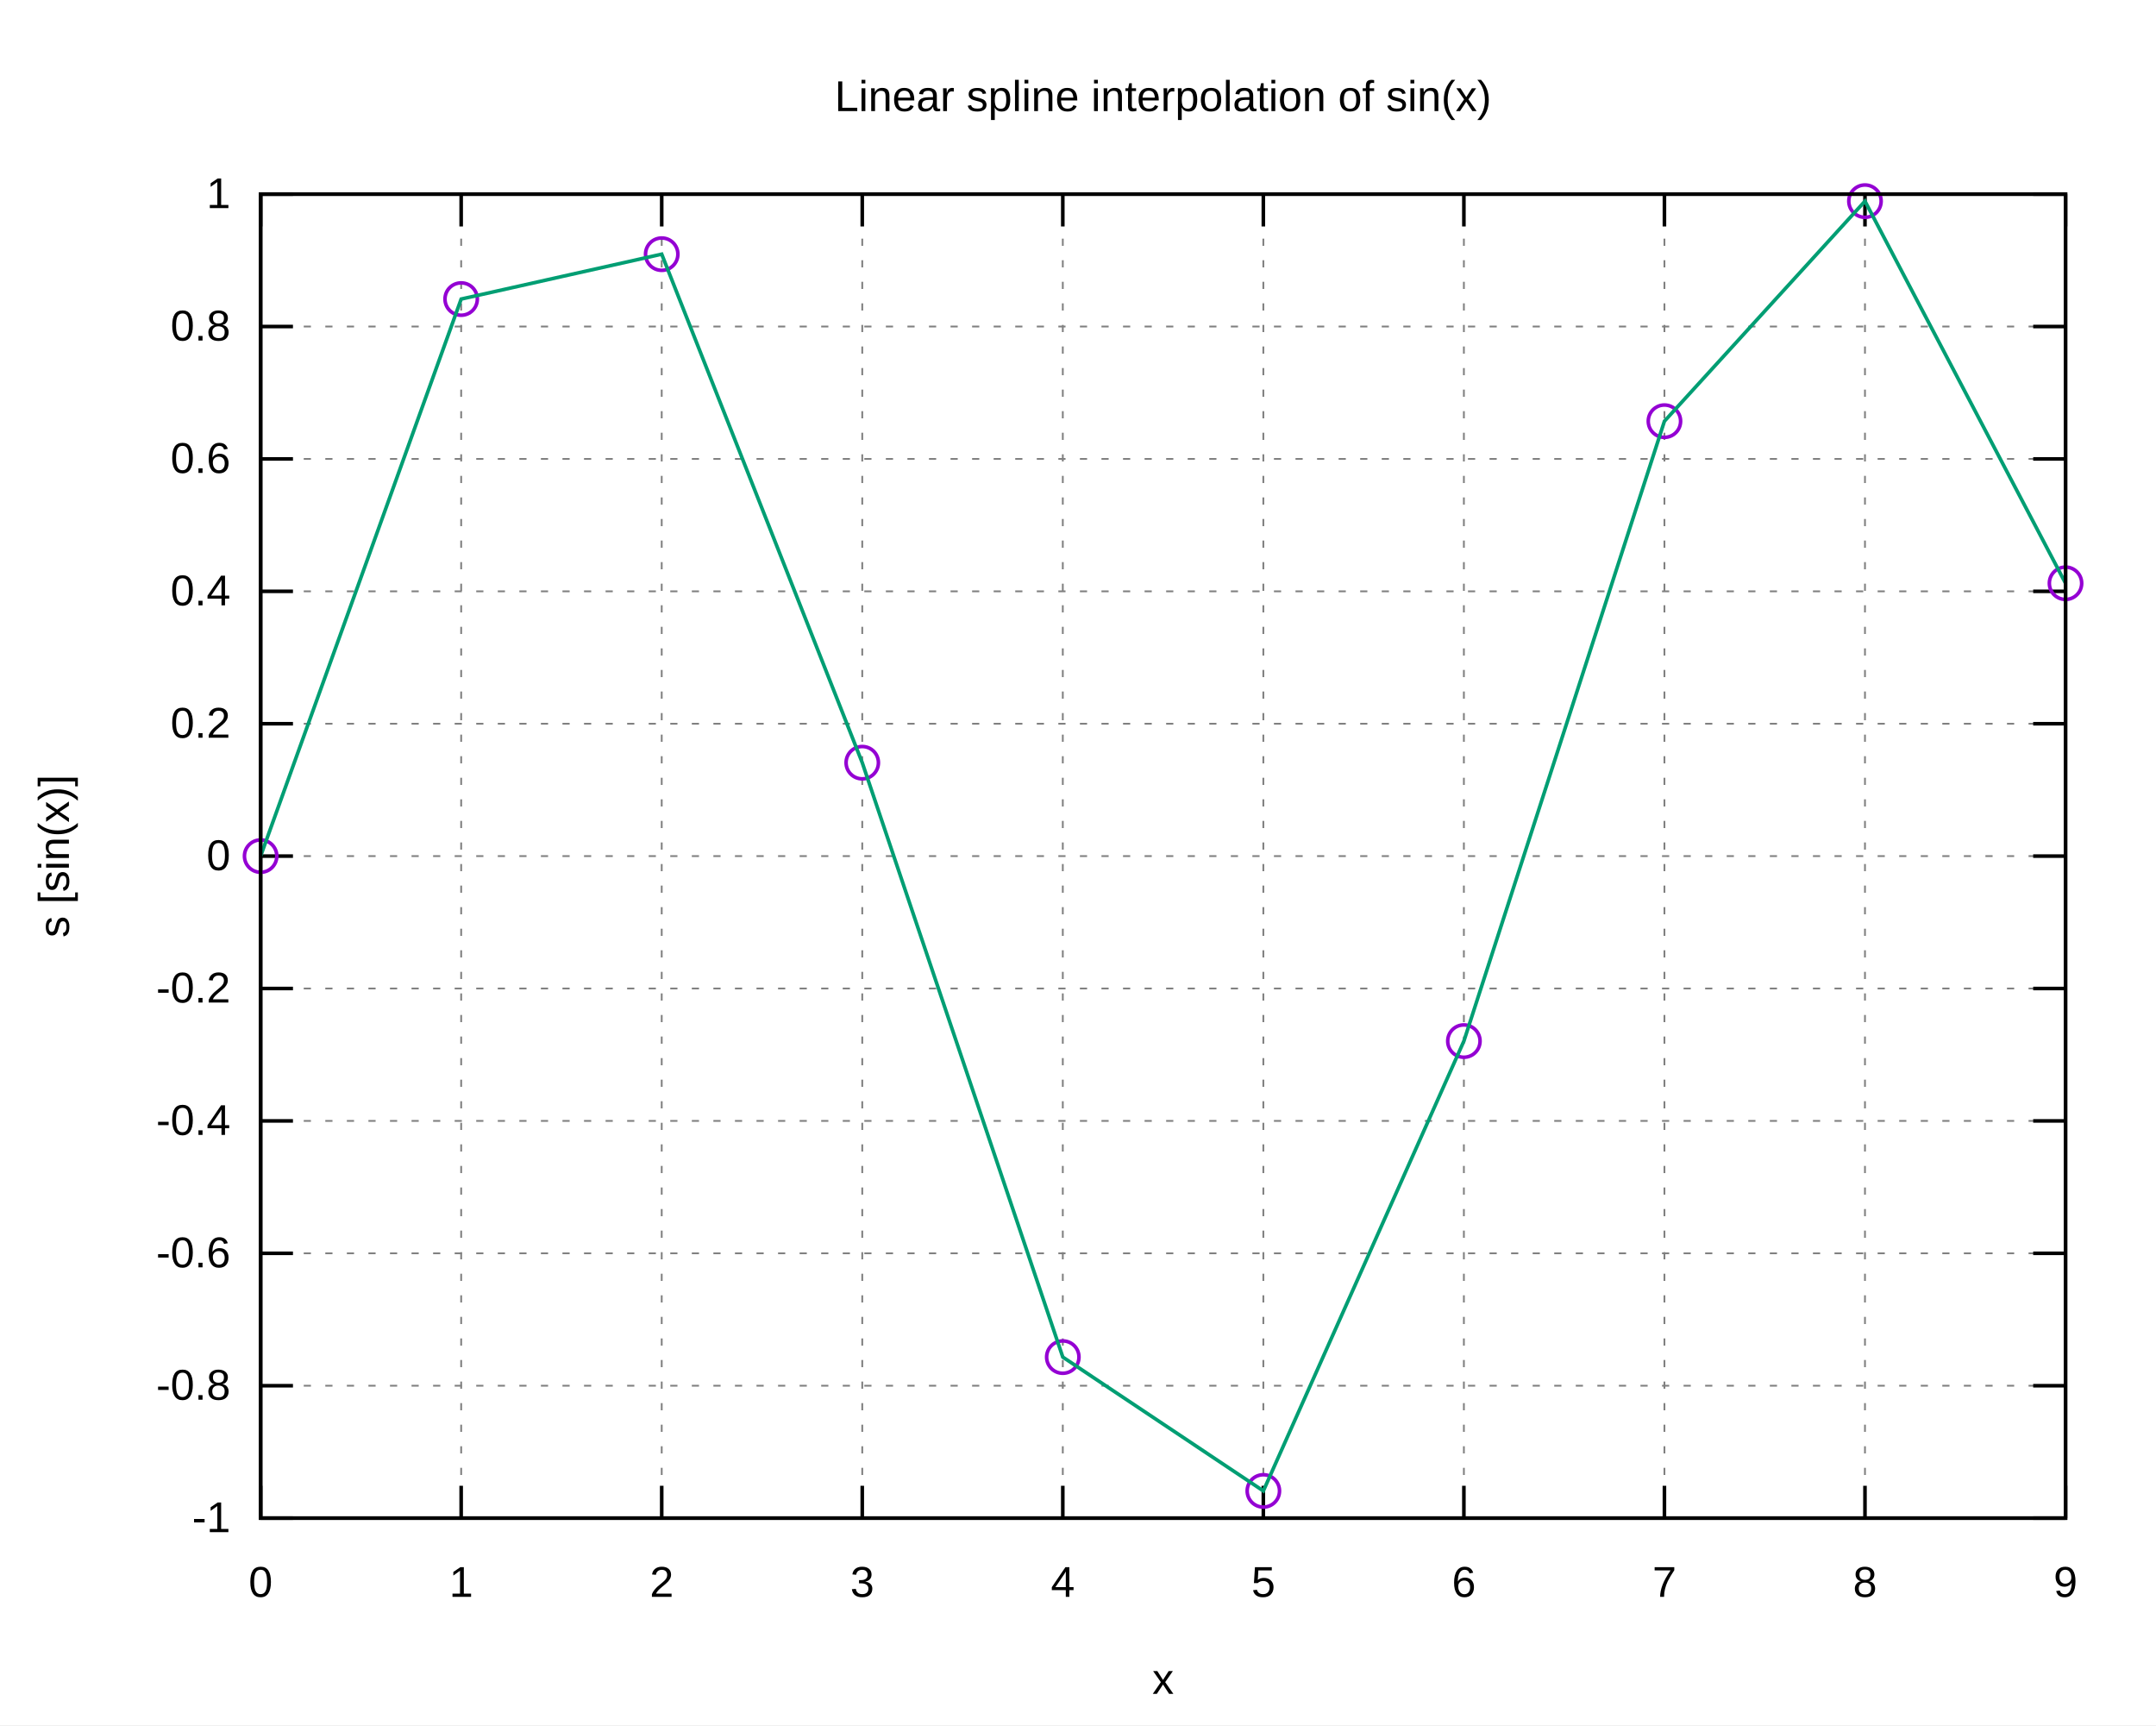
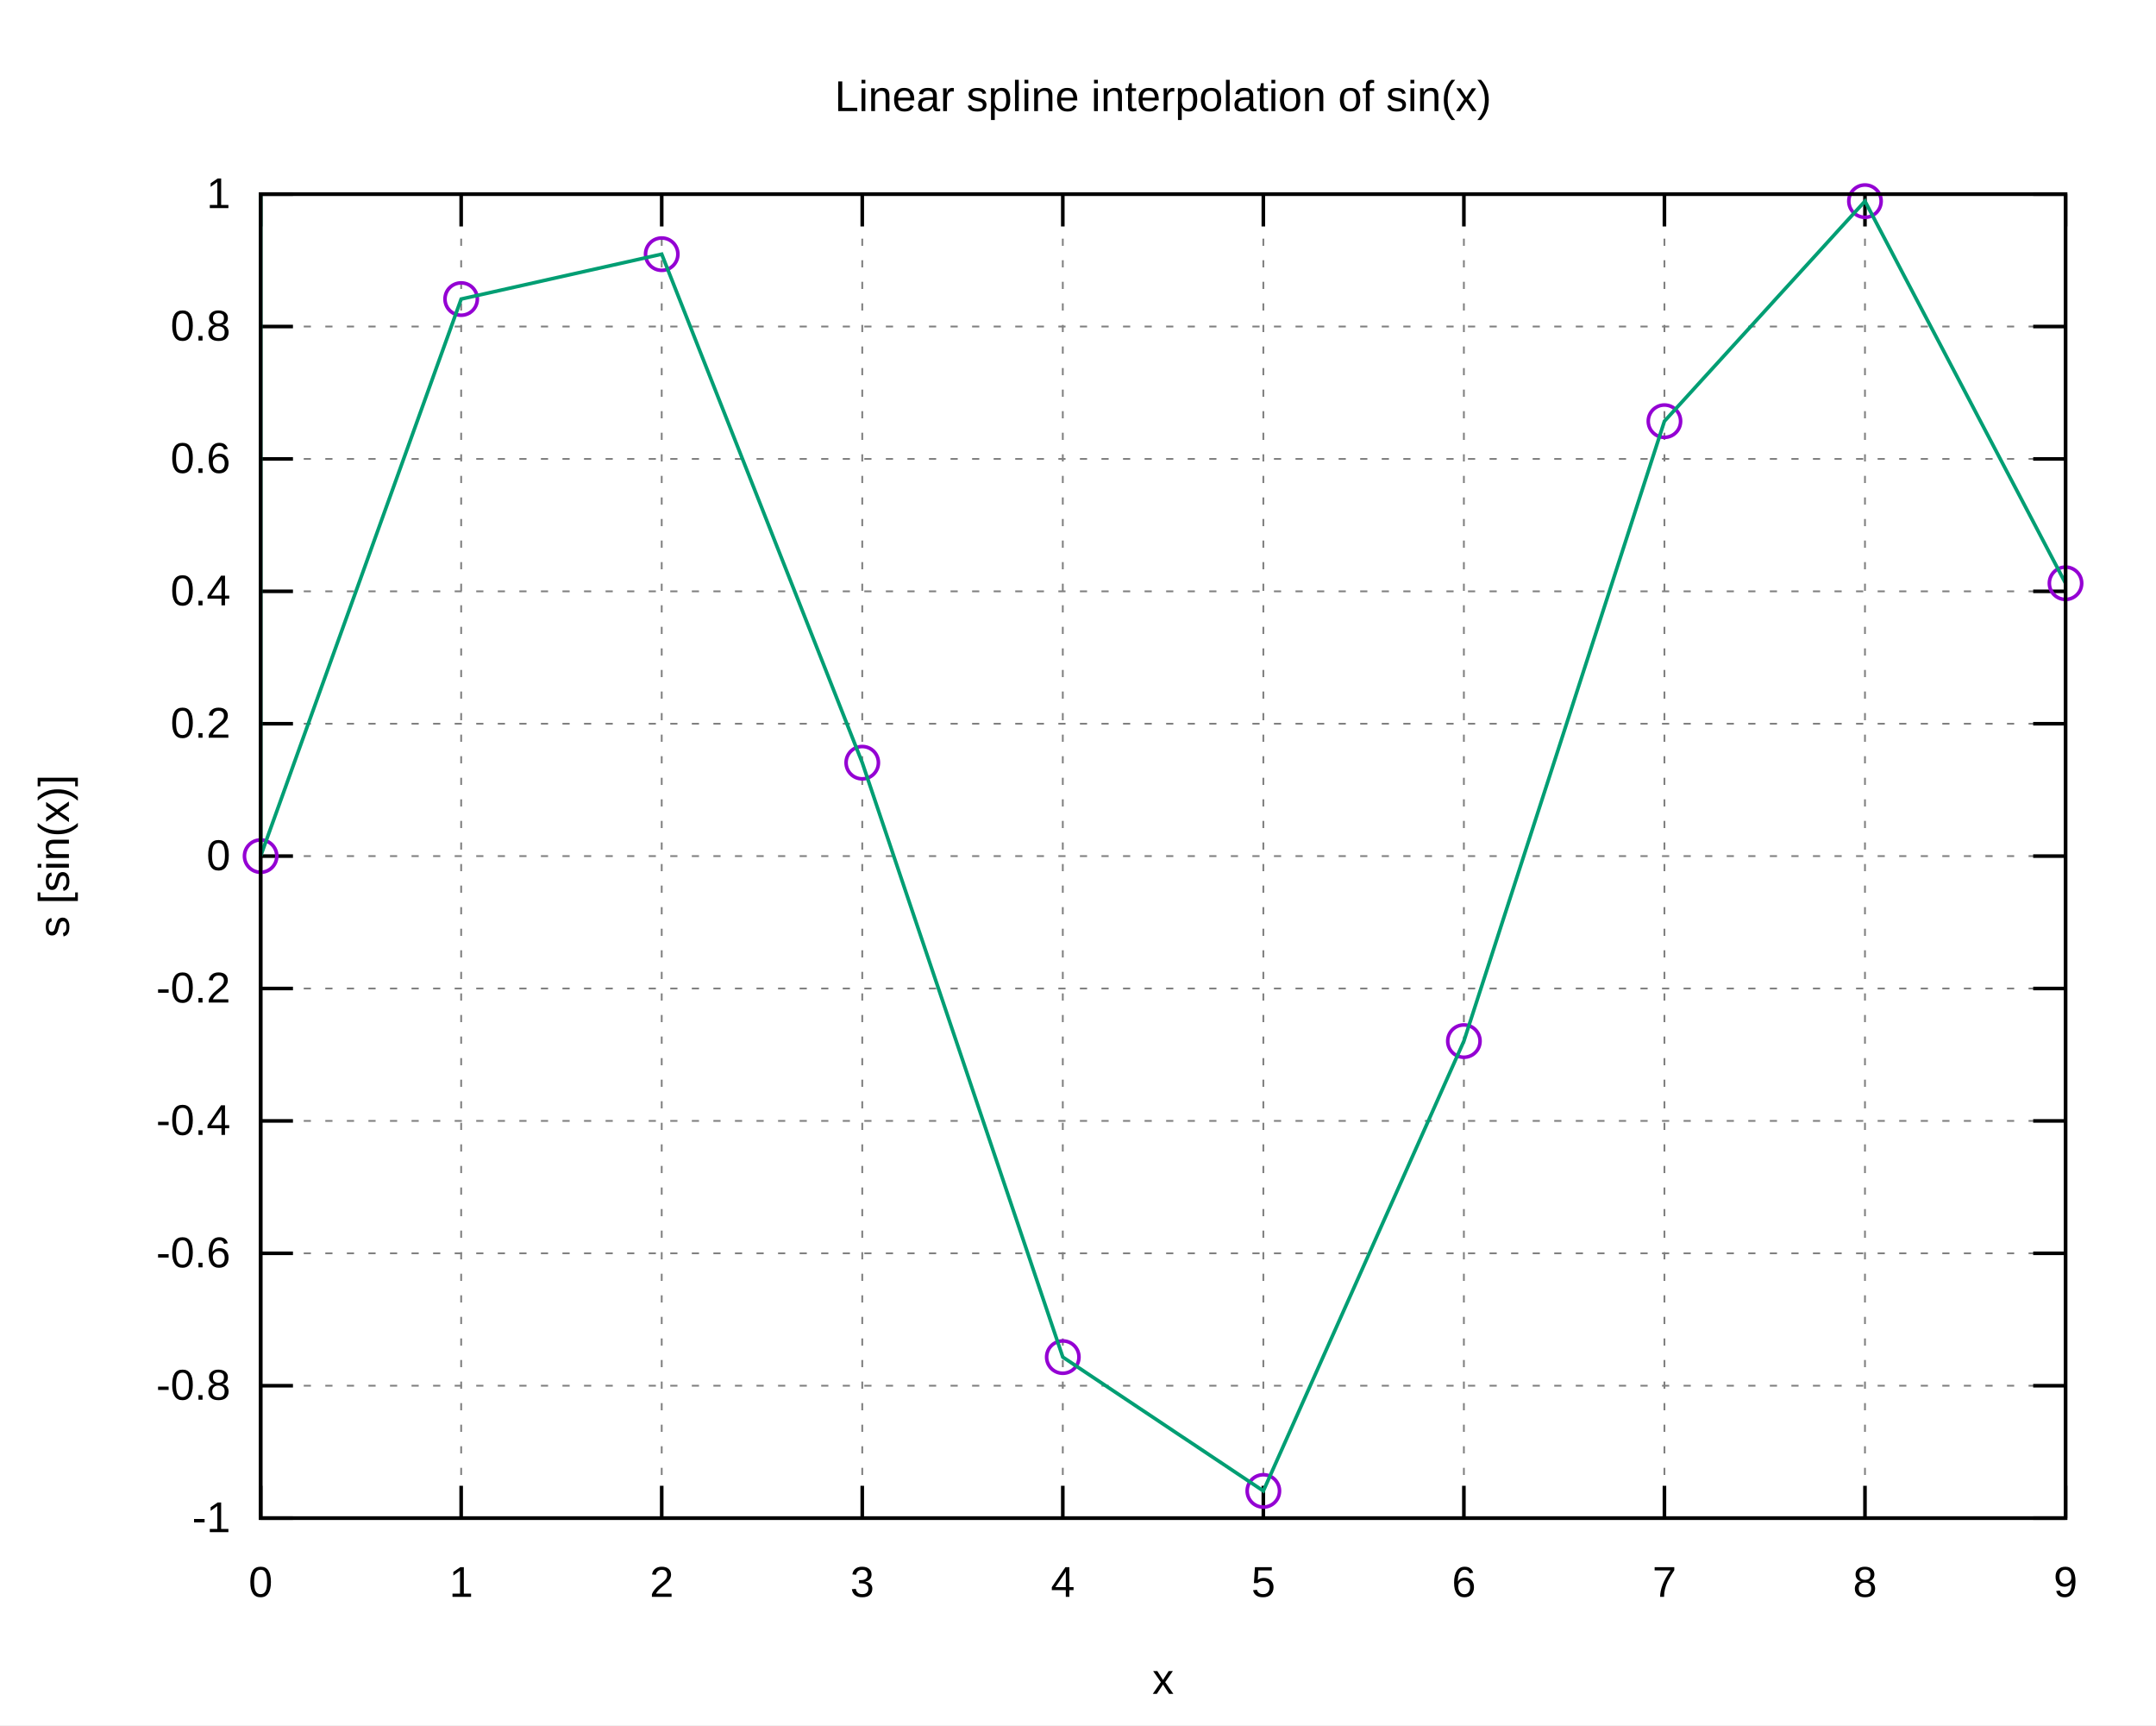
<svg xmlns="http://www.w3.org/2000/svg" xmlns:xlink="http://www.w3.org/1999/xlink" width="600" height="480" viewBox="0 0 600 480">
  <g id="gnuplot_canvas">
    <rect x="0" y="0" width="600" height="480" fill="#ffffff" />
    <defs>
      <circle id="gpDot" r="0.5" stroke-width="0.5" stroke="currentColor" />
      <path id="gpPt0" stroke-width="0.222" stroke="currentColor" d="M-1,0 h2 M0,-1 v2" />
      <path id="gpPt1" stroke-width="0.222" stroke="currentColor" d="M-1,-1 L1,1 M1,-1 L-1,1" />
      <path id="gpPt2" stroke-width="0.222" stroke="currentColor" d="M-1,0 L1,0 M0,-1 L0,1 M-1,-1 L1,1 M-1,1 L1,-1" />
      <rect id="gpPt3" stroke-width="0.222" stroke="currentColor" x="-1" y="-1" width="2" height="2" />
      <rect id="gpPt4" stroke-width="0.222" stroke="currentColor" fill="currentColor" x="-1" y="-1" width="2" height="2" />
      <circle id="gpPt5" stroke-width="0.222" stroke="currentColor" cx="0" cy="0" r="1" />
      <use xlink:href="#gpPt5" id="gpPt6" fill="currentColor" stroke="none" />
      <path id="gpPt7" stroke-width="0.222" stroke="currentColor" d="M0,-1.33 L-1.33,0.67 L1.33,0.67 z" />
      <use xlink:href="#gpPt7" id="gpPt8" fill="currentColor" stroke="none" />
      <use xlink:href="#gpPt7" id="gpPt9" stroke="currentColor" transform="rotate(180)" />
      <use xlink:href="#gpPt9" id="gpPt10" fill="currentColor" stroke="none" />
      <use xlink:href="#gpPt3" id="gpPt11" stroke="currentColor" transform="rotate(45)" />
      <use xlink:href="#gpPt11" id="gpPt12" fill="currentColor" stroke="none" />
      <path id="gpPt13" stroke-width="0.222" stroke="currentColor" d="M0,1.330 L1.265,0.411 L0.782,-1.067 L-0.782,-1.076 L-1.265,0.411 z" />
      <use xlink:href="#gpPt13" id="gpPt14" fill="currentColor" stroke="none" />
      <filter id="textbox" filterUnits="objectBoundingBox" x="0" y="0" height="1" width="1">
        <feFlood flood-color="#FFFFFF" flood-opacity="1" result="bgnd" />
        <feComposite in="SourceGraphic" in2="bgnd" operator="atop" />
      </filter>
      <filter id="greybox" filterUnits="objectBoundingBox" x="0" y="0" height="1" width="1">
        <feFlood flood-color="lightgrey" flood-opacity="1" result="grey" />
        <feComposite in="SourceGraphic" in2="grey" operator="atop" />
      </filter>
    </defs>
    <g fill="none" color="#FFFFFF" stroke="currentColor" stroke-width="1.00" stroke-linecap="butt" stroke-linejoin="miter">
</g>
    <g fill="none" color="black" stroke="currentColor" stroke-width="1.00" stroke-linecap="butt" stroke-linejoin="miter">
</g>
    <g fill="none" color="black" stroke="black" stroke-width="0.50" stroke-linecap="butt" stroke-linejoin="miter">
</g>
    <g fill="none" color="gray" stroke="currentColor" stroke-width="0.50" stroke-linecap="butt" stroke-linejoin="miter">
      <path stroke="gray" stroke-dasharray="2,4" class="gridline" d="M72.53,422.40 L574.82,422.40  " />
    </g>
    <g fill="none" color="gray" stroke="gray" stroke-width="1.00" stroke-linecap="butt" stroke-linejoin="miter">
</g>
    <g fill="none" color="black" stroke="currentColor" stroke-width="1.00" stroke-linecap="butt" stroke-linejoin="miter">
      <path stroke="black" d="M72.53,422.40 L81.53,422.40 M574.82,422.40 L565.82,422.40  " />
      <g transform="translate(64.14,426.30)" stroke="none" fill="black" font-family="Arial" font-size="12.00" text-anchor="end">
        <text>
          <tspan font-family="Arial">-1</tspan>
        </text>
      </g>
    </g>
    <g fill="none" color="black" stroke="currentColor" stroke-width="1.00" stroke-linecap="butt" stroke-linejoin="miter">
</g>
    <g fill="none" color="black" stroke="black" stroke-width="0.50" stroke-linecap="butt" stroke-linejoin="miter">
</g>
    <g fill="none" color="gray" stroke="currentColor" stroke-width="0.50" stroke-linecap="butt" stroke-linejoin="miter">
      <path stroke="gray" stroke-dasharray="2,4" class="gridline" d="M72.53,385.56 L574.82,385.56  " />
    </g>
    <g fill="none" color="gray" stroke="gray" stroke-width="1.00" stroke-linecap="butt" stroke-linejoin="miter">
</g>
    <g fill="none" color="black" stroke="currentColor" stroke-width="1.00" stroke-linecap="butt" stroke-linejoin="miter">
      <path stroke="black" d="M72.53,385.56 L81.53,385.56 M574.82,385.56 L565.82,385.56  " />
      <g transform="translate(64.14,389.46)" stroke="none" fill="black" font-family="Arial" font-size="12.00" text-anchor="end">
        <text>
          <tspan font-family="Arial">-0.8</tspan>
        </text>
      </g>
    </g>
    <g fill="none" color="black" stroke="currentColor" stroke-width="1.00" stroke-linecap="butt" stroke-linejoin="miter">
</g>
    <g fill="none" color="black" stroke="black" stroke-width="0.50" stroke-linecap="butt" stroke-linejoin="miter">
</g>
    <g fill="none" color="gray" stroke="currentColor" stroke-width="0.50" stroke-linecap="butt" stroke-linejoin="miter">
      <path stroke="gray" stroke-dasharray="2,4" class="gridline" d="M72.53,348.72 L574.82,348.72  " />
    </g>
    <g fill="none" color="gray" stroke="gray" stroke-width="1.00" stroke-linecap="butt" stroke-linejoin="miter">
</g>
    <g fill="none" color="black" stroke="currentColor" stroke-width="1.00" stroke-linecap="butt" stroke-linejoin="miter">
      <path stroke="black" d="M72.53,348.72 L81.53,348.72 M574.82,348.72 L565.82,348.72  " />
      <g transform="translate(64.14,352.62)" stroke="none" fill="black" font-family="Arial" font-size="12.00" text-anchor="end">
        <text>
          <tspan font-family="Arial">-0.6</tspan>
        </text>
      </g>
    </g>
    <g fill="none" color="black" stroke="currentColor" stroke-width="1.00" stroke-linecap="butt" stroke-linejoin="miter">
</g>
    <g fill="none" color="black" stroke="black" stroke-width="0.50" stroke-linecap="butt" stroke-linejoin="miter">
</g>
    <g fill="none" color="gray" stroke="currentColor" stroke-width="0.50" stroke-linecap="butt" stroke-linejoin="miter">
      <path stroke="gray" stroke-dasharray="2,4" class="gridline" d="M72.53,311.88 L574.82,311.88  " />
    </g>
    <g fill="none" color="gray" stroke="gray" stroke-width="1.00" stroke-linecap="butt" stroke-linejoin="miter">
</g>
    <g fill="none" color="black" stroke="currentColor" stroke-width="1.00" stroke-linecap="butt" stroke-linejoin="miter">
      <path stroke="black" d="M72.53,311.88 L81.53,311.88 M574.82,311.88 L565.82,311.88  " />
      <g transform="translate(64.14,315.78)" stroke="none" fill="black" font-family="Arial" font-size="12.00" text-anchor="end">
        <text>
          <tspan font-family="Arial">-0.4</tspan>
        </text>
      </g>
    </g>
    <g fill="none" color="black" stroke="currentColor" stroke-width="1.00" stroke-linecap="butt" stroke-linejoin="miter">
</g>
    <g fill="none" color="black" stroke="black" stroke-width="0.50" stroke-linecap="butt" stroke-linejoin="miter">
</g>
    <g fill="none" color="gray" stroke="currentColor" stroke-width="0.50" stroke-linecap="butt" stroke-linejoin="miter">
      <path stroke="gray" stroke-dasharray="2,4" class="gridline" d="M72.53,275.04 L574.82,275.04  " />
    </g>
    <g fill="none" color="gray" stroke="gray" stroke-width="1.00" stroke-linecap="butt" stroke-linejoin="miter">
</g>
    <g fill="none" color="black" stroke="currentColor" stroke-width="1.00" stroke-linecap="butt" stroke-linejoin="miter">
      <path stroke="black" d="M72.53,275.04 L81.53,275.04 M574.82,275.04 L565.82,275.04  " />
      <g transform="translate(64.14,278.94)" stroke="none" fill="black" font-family="Arial" font-size="12.00" text-anchor="end">
        <text>
          <tspan font-family="Arial">-0.2</tspan>
        </text>
      </g>
    </g>
    <g fill="none" color="black" stroke="currentColor" stroke-width="1.00" stroke-linecap="butt" stroke-linejoin="miter">
</g>
    <g fill="none" color="black" stroke="black" stroke-width="0.50" stroke-linecap="butt" stroke-linejoin="miter">
</g>
    <g fill="none" color="gray" stroke="currentColor" stroke-width="0.50" stroke-linecap="butt" stroke-linejoin="miter">
      <path stroke="gray" stroke-dasharray="2,4" class="gridline" d="M72.53,238.20 L574.82,238.20  " />
    </g>
    <g fill="none" color="gray" stroke="gray" stroke-width="1.00" stroke-linecap="butt" stroke-linejoin="miter">
</g>
    <g fill="none" color="black" stroke="currentColor" stroke-width="1.00" stroke-linecap="butt" stroke-linejoin="miter">
      <path stroke="black" d="M72.53,238.20 L81.53,238.20 M574.82,238.20 L565.82,238.20  " />
      <g transform="translate(64.14,242.10)" stroke="none" fill="black" font-family="Arial" font-size="12.00" text-anchor="end">
        <text>
          <tspan font-family="Arial"> 0</tspan>
        </text>
      </g>
    </g>
    <g fill="none" color="black" stroke="currentColor" stroke-width="1.00" stroke-linecap="butt" stroke-linejoin="miter">
</g>
    <g fill="none" color="black" stroke="black" stroke-width="0.50" stroke-linecap="butt" stroke-linejoin="miter">
</g>
    <g fill="none" color="gray" stroke="currentColor" stroke-width="0.50" stroke-linecap="butt" stroke-linejoin="miter">
      <path stroke="gray" stroke-dasharray="2,4" class="gridline" d="M72.53,201.37 L574.82,201.37  " />
    </g>
    <g fill="none" color="gray" stroke="gray" stroke-width="1.00" stroke-linecap="butt" stroke-linejoin="miter">
</g>
    <g fill="none" color="black" stroke="currentColor" stroke-width="1.00" stroke-linecap="butt" stroke-linejoin="miter">
      <path stroke="black" d="M72.53,201.37 L81.53,201.37 M574.82,201.37 L565.82,201.37  " />
      <g transform="translate(64.14,205.27)" stroke="none" fill="black" font-family="Arial" font-size="12.00" text-anchor="end">
        <text>
          <tspan font-family="Arial"> 0.2</tspan>
        </text>
      </g>
    </g>
    <g fill="none" color="black" stroke="currentColor" stroke-width="1.00" stroke-linecap="butt" stroke-linejoin="miter">
</g>
    <g fill="none" color="black" stroke="black" stroke-width="0.50" stroke-linecap="butt" stroke-linejoin="miter">
</g>
    <g fill="none" color="gray" stroke="currentColor" stroke-width="0.50" stroke-linecap="butt" stroke-linejoin="miter">
      <path stroke="gray" stroke-dasharray="2,4" class="gridline" d="M72.53,164.53 L574.82,164.53  " />
    </g>
    <g fill="none" color="gray" stroke="gray" stroke-width="1.00" stroke-linecap="butt" stroke-linejoin="miter">
</g>
    <g fill="none" color="black" stroke="currentColor" stroke-width="1.00" stroke-linecap="butt" stroke-linejoin="miter">
      <path stroke="black" d="M72.53,164.53 L81.53,164.53 M574.82,164.53 L565.82,164.53  " />
      <g transform="translate(64.14,168.43)" stroke="none" fill="black" font-family="Arial" font-size="12.00" text-anchor="end">
        <text>
          <tspan font-family="Arial"> 0.4</tspan>
        </text>
      </g>
    </g>
    <g fill="none" color="black" stroke="currentColor" stroke-width="1.00" stroke-linecap="butt" stroke-linejoin="miter">
</g>
    <g fill="none" color="black" stroke="black" stroke-width="0.50" stroke-linecap="butt" stroke-linejoin="miter">
</g>
    <g fill="none" color="gray" stroke="currentColor" stroke-width="0.50" stroke-linecap="butt" stroke-linejoin="miter">
      <path stroke="gray" stroke-dasharray="2,4" class="gridline" d="M72.53,127.69 L574.82,127.69  " />
    </g>
    <g fill="none" color="gray" stroke="gray" stroke-width="1.00" stroke-linecap="butt" stroke-linejoin="miter">
</g>
    <g fill="none" color="black" stroke="currentColor" stroke-width="1.00" stroke-linecap="butt" stroke-linejoin="miter">
      <path stroke="black" d="M72.53,127.69 L81.53,127.69 M574.82,127.69 L565.82,127.69  " />
      <g transform="translate(64.14,131.59)" stroke="none" fill="black" font-family="Arial" font-size="12.00" text-anchor="end">
        <text>
          <tspan font-family="Arial"> 0.6</tspan>
        </text>
      </g>
    </g>
    <g fill="none" color="black" stroke="currentColor" stroke-width="1.00" stroke-linecap="butt" stroke-linejoin="miter">
</g>
    <g fill="none" color="black" stroke="black" stroke-width="0.50" stroke-linecap="butt" stroke-linejoin="miter">
</g>
    <g fill="none" color="gray" stroke="currentColor" stroke-width="0.50" stroke-linecap="butt" stroke-linejoin="miter">
      <path stroke="gray" stroke-dasharray="2,4" class="gridline" d="M72.53,90.85 L574.82,90.85  " />
    </g>
    <g fill="none" color="gray" stroke="gray" stroke-width="1.00" stroke-linecap="butt" stroke-linejoin="miter">
</g>
    <g fill="none" color="black" stroke="currentColor" stroke-width="1.00" stroke-linecap="butt" stroke-linejoin="miter">
      <path stroke="black" d="M72.53,90.85 L81.53,90.85 M574.82,90.85 L565.82,90.85  " />
      <g transform="translate(64.14,94.75)" stroke="none" fill="black" font-family="Arial" font-size="12.00" text-anchor="end">
        <text>
          <tspan font-family="Arial"> 0.8</tspan>
        </text>
      </g>
    </g>
    <g fill="none" color="black" stroke="currentColor" stroke-width="1.00" stroke-linecap="butt" stroke-linejoin="miter">
</g>
    <g fill="none" color="black" stroke="black" stroke-width="0.50" stroke-linecap="butt" stroke-linejoin="miter">
</g>
    <g fill="none" color="gray" stroke="currentColor" stroke-width="0.50" stroke-linecap="butt" stroke-linejoin="miter">
      <path stroke="gray" stroke-dasharray="2,4" class="gridline" d="M72.53,54.01 L574.82,54.01  " />
    </g>
    <g fill="none" color="gray" stroke="gray" stroke-width="1.00" stroke-linecap="butt" stroke-linejoin="miter">
</g>
    <g fill="none" color="black" stroke="currentColor" stroke-width="1.00" stroke-linecap="butt" stroke-linejoin="miter">
      <path stroke="black" d="M72.53,54.01 L81.53,54.01 M574.82,54.01 L565.82,54.01  " />
      <g transform="translate(64.14,57.91)" stroke="none" fill="black" font-family="Arial" font-size="12.00" text-anchor="end">
        <text>
          <tspan font-family="Arial"> 1</tspan>
        </text>
      </g>
    </g>
    <g fill="none" color="black" stroke="currentColor" stroke-width="1.00" stroke-linecap="butt" stroke-linejoin="miter">
</g>
    <g fill="none" color="black" stroke="black" stroke-width="0.50" stroke-linecap="butt" stroke-linejoin="miter">
</g>
    <g fill="none" color="gray" stroke="currentColor" stroke-width="0.50" stroke-linecap="butt" stroke-linejoin="miter">
      <path stroke="gray" stroke-dasharray="2,4" class="gridline" d="M72.53,422.40 L72.53,54.01  " />
    </g>
    <g fill="none" color="gray" stroke="gray" stroke-width="1.00" stroke-linecap="butt" stroke-linejoin="miter">
</g>
    <g fill="none" color="black" stroke="currentColor" stroke-width="1.00" stroke-linecap="butt" stroke-linejoin="miter">
      <path stroke="black" d="M72.53,422.40 L72.53,413.40 M72.53,54.01 L72.53,63.01  " />
      <g transform="translate(72.53,444.30)" stroke="none" fill="black" font-family="Arial" font-size="12.00" text-anchor="middle">
        <text>
          <tspan font-family="Arial"> 0</tspan>
        </text>
      </g>
    </g>
    <g fill="none" color="black" stroke="currentColor" stroke-width="1.00" stroke-linecap="butt" stroke-linejoin="miter">
</g>
    <g fill="none" color="black" stroke="black" stroke-width="0.50" stroke-linecap="butt" stroke-linejoin="miter">
</g>
    <g fill="none" color="gray" stroke="currentColor" stroke-width="0.50" stroke-linecap="butt" stroke-linejoin="miter">
      <path stroke="gray" stroke-dasharray="2,4" class="gridline" d="M128.34,422.40 L128.34,54.01  " />
    </g>
    <g fill="none" color="gray" stroke="gray" stroke-width="1.00" stroke-linecap="butt" stroke-linejoin="miter">
</g>
    <g fill="none" color="black" stroke="currentColor" stroke-width="1.00" stroke-linecap="butt" stroke-linejoin="miter">
      <path stroke="black" d="M128.34,422.40 L128.34,413.40 M128.34,54.01 L128.34,63.01  " />
      <g transform="translate(128.34,444.30)" stroke="none" fill="black" font-family="Arial" font-size="12.00" text-anchor="middle">
        <text>
          <tspan font-family="Arial"> 1</tspan>
        </text>
      </g>
    </g>
    <g fill="none" color="black" stroke="currentColor" stroke-width="1.00" stroke-linecap="butt" stroke-linejoin="miter">
</g>
    <g fill="none" color="black" stroke="black" stroke-width="0.50" stroke-linecap="butt" stroke-linejoin="miter">
</g>
    <g fill="none" color="gray" stroke="currentColor" stroke-width="0.50" stroke-linecap="butt" stroke-linejoin="miter">
      <path stroke="gray" stroke-dasharray="2,4" class="gridline" d="M184.15,422.40 L184.15,54.01  " />
    </g>
    <g fill="none" color="gray" stroke="gray" stroke-width="1.00" stroke-linecap="butt" stroke-linejoin="miter">
</g>
    <g fill="none" color="black" stroke="currentColor" stroke-width="1.00" stroke-linecap="butt" stroke-linejoin="miter">
      <path stroke="black" d="M184.15,422.40 L184.15,413.40 M184.15,54.01 L184.15,63.01  " />
      <g transform="translate(184.15,444.30)" stroke="none" fill="black" font-family="Arial" font-size="12.00" text-anchor="middle">
        <text>
          <tspan font-family="Arial"> 2</tspan>
        </text>
      </g>
    </g>
    <g fill="none" color="black" stroke="currentColor" stroke-width="1.00" stroke-linecap="butt" stroke-linejoin="miter">
</g>
    <g fill="none" color="black" stroke="black" stroke-width="0.50" stroke-linecap="butt" stroke-linejoin="miter">
</g>
    <g fill="none" color="gray" stroke="currentColor" stroke-width="0.50" stroke-linecap="butt" stroke-linejoin="miter">
      <path stroke="gray" stroke-dasharray="2,4" class="gridline" d="M239.96,422.40 L239.96,54.01  " />
    </g>
    <g fill="none" color="gray" stroke="gray" stroke-width="1.00" stroke-linecap="butt" stroke-linejoin="miter">
</g>
    <g fill="none" color="black" stroke="currentColor" stroke-width="1.00" stroke-linecap="butt" stroke-linejoin="miter">
      <path stroke="black" d="M239.96,422.40 L239.96,413.40 M239.96,54.01 L239.96,63.01  " />
      <g transform="translate(239.96,444.30)" stroke="none" fill="black" font-family="Arial" font-size="12.00" text-anchor="middle">
        <text>
          <tspan font-family="Arial"> 3</tspan>
        </text>
      </g>
    </g>
    <g fill="none" color="black" stroke="currentColor" stroke-width="1.00" stroke-linecap="butt" stroke-linejoin="miter">
</g>
    <g fill="none" color="black" stroke="black" stroke-width="0.50" stroke-linecap="butt" stroke-linejoin="miter">
</g>
    <g fill="none" color="gray" stroke="currentColor" stroke-width="0.50" stroke-linecap="butt" stroke-linejoin="miter">
      <path stroke="gray" stroke-dasharray="2,4" class="gridline" d="M295.77,422.40 L295.77,54.01  " />
    </g>
    <g fill="none" color="gray" stroke="gray" stroke-width="1.00" stroke-linecap="butt" stroke-linejoin="miter">
</g>
    <g fill="none" color="black" stroke="currentColor" stroke-width="1.00" stroke-linecap="butt" stroke-linejoin="miter">
      <path stroke="black" d="M295.77,422.40 L295.77,413.40 M295.77,54.01 L295.77,63.01  " />
      <g transform="translate(295.77,444.30)" stroke="none" fill="black" font-family="Arial" font-size="12.00" text-anchor="middle">
        <text>
          <tspan font-family="Arial"> 4</tspan>
        </text>
      </g>
    </g>
    <g fill="none" color="black" stroke="currentColor" stroke-width="1.00" stroke-linecap="butt" stroke-linejoin="miter">
</g>
    <g fill="none" color="black" stroke="black" stroke-width="0.50" stroke-linecap="butt" stroke-linejoin="miter">
</g>
    <g fill="none" color="gray" stroke="currentColor" stroke-width="0.50" stroke-linecap="butt" stroke-linejoin="miter">
      <path stroke="gray" stroke-dasharray="2,4" class="gridline" d="M351.58,422.40 L351.58,54.01  " />
    </g>
    <g fill="none" color="gray" stroke="gray" stroke-width="1.00" stroke-linecap="butt" stroke-linejoin="miter">
</g>
    <g fill="none" color="black" stroke="currentColor" stroke-width="1.00" stroke-linecap="butt" stroke-linejoin="miter">
      <path stroke="black" d="M351.58,422.40 L351.58,413.40 M351.58,54.01 L351.58,63.01  " />
      <g transform="translate(351.58,444.30)" stroke="none" fill="black" font-family="Arial" font-size="12.00" text-anchor="middle">
        <text>
          <tspan font-family="Arial"> 5</tspan>
        </text>
      </g>
    </g>
    <g fill="none" color="black" stroke="currentColor" stroke-width="1.00" stroke-linecap="butt" stroke-linejoin="miter">
</g>
    <g fill="none" color="black" stroke="black" stroke-width="0.50" stroke-linecap="butt" stroke-linejoin="miter">
</g>
    <g fill="none" color="gray" stroke="currentColor" stroke-width="0.50" stroke-linecap="butt" stroke-linejoin="miter">
      <path stroke="gray" stroke-dasharray="2,4" class="gridline" d="M407.39,422.40 L407.39,54.01  " />
    </g>
    <g fill="none" color="gray" stroke="gray" stroke-width="1.00" stroke-linecap="butt" stroke-linejoin="miter">
</g>
    <g fill="none" color="black" stroke="currentColor" stroke-width="1.00" stroke-linecap="butt" stroke-linejoin="miter">
      <path stroke="black" d="M407.39,422.40 L407.39,413.40 M407.39,54.01 L407.39,63.01  " />
      <g transform="translate(407.39,444.30)" stroke="none" fill="black" font-family="Arial" font-size="12.00" text-anchor="middle">
        <text>
          <tspan font-family="Arial"> 6</tspan>
        </text>
      </g>
    </g>
    <g fill="none" color="black" stroke="currentColor" stroke-width="1.00" stroke-linecap="butt" stroke-linejoin="miter">
</g>
    <g fill="none" color="black" stroke="black" stroke-width="0.50" stroke-linecap="butt" stroke-linejoin="miter">
</g>
    <g fill="none" color="gray" stroke="currentColor" stroke-width="0.50" stroke-linecap="butt" stroke-linejoin="miter">
      <path stroke="gray" stroke-dasharray="2,4" class="gridline" d="M463.20,422.40 L463.20,54.01  " />
    </g>
    <g fill="none" color="gray" stroke="gray" stroke-width="1.00" stroke-linecap="butt" stroke-linejoin="miter">
</g>
    <g fill="none" color="black" stroke="currentColor" stroke-width="1.00" stroke-linecap="butt" stroke-linejoin="miter">
      <path stroke="black" d="M463.20,422.40 L463.20,413.40 M463.20,54.01 L463.20,63.01  " />
      <g transform="translate(463.20,444.30)" stroke="none" fill="black" font-family="Arial" font-size="12.00" text-anchor="middle">
        <text>
          <tspan font-family="Arial"> 7</tspan>
        </text>
      </g>
    </g>
    <g fill="none" color="black" stroke="currentColor" stroke-width="1.00" stroke-linecap="butt" stroke-linejoin="miter">
</g>
    <g fill="none" color="black" stroke="black" stroke-width="0.50" stroke-linecap="butt" stroke-linejoin="miter">
</g>
    <g fill="none" color="gray" stroke="currentColor" stroke-width="0.50" stroke-linecap="butt" stroke-linejoin="miter">
      <path stroke="gray" stroke-dasharray="2,4" class="gridline" d="M519.01,422.40 L519.01,63.01 L519.01,54.01  " />
    </g>
    <g fill="none" color="gray" stroke="gray" stroke-width="1.00" stroke-linecap="butt" stroke-linejoin="miter">
</g>
    <g fill="none" color="black" stroke="currentColor" stroke-width="1.00" stroke-linecap="butt" stroke-linejoin="miter">
      <path stroke="black" d="M519.01,422.40 L519.01,413.40 M519.01,54.01 L519.01,63.01  " />
      <g transform="translate(519.01,444.30)" stroke="none" fill="black" font-family="Arial" font-size="12.00" text-anchor="middle">
        <text>
          <tspan font-family="Arial"> 8</tspan>
        </text>
      </g>
    </g>
    <g fill="none" color="black" stroke="currentColor" stroke-width="1.00" stroke-linecap="butt" stroke-linejoin="miter">
</g>
    <g fill="none" color="black" stroke="black" stroke-width="0.50" stroke-linecap="butt" stroke-linejoin="miter">
</g>
    <g fill="none" color="gray" stroke="currentColor" stroke-width="0.50" stroke-linecap="butt" stroke-linejoin="miter">
      <path stroke="gray" stroke-dasharray="2,4" class="gridline" d="M574.82,422.40 L574.82,54.01  " />
    </g>
    <g fill="none" color="gray" stroke="gray" stroke-width="1.00" stroke-linecap="butt" stroke-linejoin="miter">
</g>
    <g fill="none" color="black" stroke="currentColor" stroke-width="1.00" stroke-linecap="butt" stroke-linejoin="miter">
      <path stroke="black" d="M574.82,422.40 L574.82,413.40 M574.82,54.01 L574.82,63.01  " />
      <g transform="translate(574.82,444.30)" stroke="none" fill="black" font-family="Arial" font-size="12.00" text-anchor="middle">
        <text>
          <tspan font-family="Arial"> 9</tspan>
        </text>
      </g>
    </g>
    <g fill="none" color="black" stroke="currentColor" stroke-width="1.00" stroke-linecap="butt" stroke-linejoin="miter">
</g>
    <g fill="none" color="black" stroke="currentColor" stroke-width="1.00" stroke-linecap="butt" stroke-linejoin="miter">
      <path stroke="black" d="M72.53,54.01 L72.53,422.40 L574.82,422.40 L574.82,54.01 L72.53,54.01 Z  " />
    </g>
    <g fill="none" color="black" stroke="currentColor" stroke-width="1.00" stroke-linecap="butt" stroke-linejoin="miter">
</g>
    <g id="gnuplot_plot_1" fill="none">
      <g fill="none" color="black" stroke="currentColor" stroke-width="1.00" stroke-linecap="butt" stroke-linejoin="miter">
        <use xlink:href="#gpPt5" transform="translate(72.53,238.20) scale(4.50)" color="rgb(148,   0, 211)" />
        <use xlink:href="#gpPt5" transform="translate(128.34,83.21) scale(4.50)" color="rgb(148,   0, 211)" />
        <use xlink:href="#gpPt5" transform="translate(184.15,70.72) scale(4.50)" color="rgb(148,   0, 211)" />
        <use xlink:href="#gpPt5" transform="translate(239.96,212.21) scale(4.50)" color="rgb(148,   0, 211)" />
        <use xlink:href="#gpPt5" transform="translate(295.77,377.60) scale(4.50)" color="rgb(148,   0, 211)" />
        <use xlink:href="#gpPt5" transform="translate(351.58,414.83) scale(4.50)" color="rgb(148,   0, 211)" />
        <use xlink:href="#gpPt5" transform="translate(407.39,289.67) scale(4.50)" color="rgb(148,   0, 211)" />
        <use xlink:href="#gpPt5" transform="translate(463.20,117.19) scale(4.50)" color="rgb(148,   0, 211)" />
        <use xlink:href="#gpPt5" transform="translate(519.01,55.97) scale(4.50)" color="rgb(148,   0, 211)" />
        <use xlink:href="#gpPt5" transform="translate(574.82,162.29) scale(4.50)" color="rgb(148,   0, 211)" />
      </g>
    </g>
    <g id="gnuplot_plot_2" fill="none">
      <g fill="none" color="black" stroke="currentColor" stroke-width="1.00" stroke-linecap="butt" stroke-linejoin="miter">
-         <path stroke="rgb(  0, 158, 115)" d="M72.53,238.20 L86.48,199.46 L100.44,160.71 L114.39,121.96 L128.34,83.21 L142.29,80.09 L156.25,76.96 L170.20,73.84   L184.15,70.72 L198.10,106.09 L212.06,141.46 L226.01,176.84 L239.96,212.21 L253.91,253.56 L267.87,294.91 L281.82,336.26   L295.77,377.60 L309.72,386.91 L323.68,396.22 L337.63,405.53 L351.58,414.83 L365.53,383.54 L379.49,352.25 L393.44,320.96   L407.39,289.67 L421.34,246.55 L435.30,203.43 L449.25,160.31 L463.20,117.19 L477.15,101.89 L491.11,86.58 L505.06,71.28   L519.01,55.97 L532.96,82.55 L546.92,109.13 L560.87,135.71 L574.82,162.29  " />
+         <path stroke="rgb(  0, 158, 115)" d="M72.53,54.01 L72.53,238.20 L76.02,228.52 L79.51,218.83 L82.99,209.14 L86.48,199.46 L89.97,189.77 L93.46,180.08   L96.95,170.39 L100.44,160.71 L103.92,151.02 L107.41,141.33 L110.90,131.65 L114.39,121.96 L117.88,112.27 L121.36,102.58   L124.85,92.90 L128.34,83.21 L131.83,82.43 L135.32,81.65 L138.80,80.87 L142.29,80.09 L145.78,79.31 L149.27,78.53   L152.76,77.74 L156.25,76.96 L159.73,76.18 L163.22,75.40 L166.71,74.62 L170.20,73.84 L173.69,73.06 L177.17,72.28   L180.66,71.50 L184.15,70.72 L187.64,79.56 L191.13,88.40 L194.61,97.25 L198.10,106.09 L201.59,114.93 L205.08,123.78   L208.57,132.62 L212.06,141.46 L215.54,150.31 L219.03,159.15 L222.52,167.99 L226.01,176.84 L229.50,185.68 L232.98,194.52   L236.47,203.37 L239.96,212.21 L243.45,222.55 L246.94,232.89 L250.42,243.22 L253.91,253.56 L257.40,263.90 L260.89,274.23   L264.38,284.57 L267.87,294.91 L271.35,305.24 L274.84,315.58 L278.33,325.92 L281.82,336.26 L285.31,346.59 L288.79,356.93   L292.28,367.27 L295.77,377.60 L299.26,379.93 L302.75,382.26 L306.23,384.58 L309.72,386.91 L313.21,389.24 L316.70,391.57   L320.19,393.89 L323.68,396.22 L327.16,398.55 L330.65,400.87 L334.14,403.20 L337.63,405.53 L341.12,407.85 L344.60,410.18   L348.09,412.51 L351.58,414.83 L355.07,407.01 L358.56,399.19 L362.04,391.37 L365.53,383.54 L369.02,375.72 L372.51,367.90   L376.00,360.08 L379.49,352.25 L382.97,344.43 L386.46,336.61 L389.95,328.79 L393.44,320.96 L396.93,313.14 L400.41,305.32   L403.90,297.49 L407.39,289.67 L410.88,278.89 L414.37,268.11 L417.85,257.33 L421.34,246.55 L424.83,235.77 L428.32,224.99   L431.81,214.21 L435.30,203.43 L438.78,192.65 L442.27,181.87 L445.76,171.09 L449.25,160.31 L452.74,149.53 L456.22,138.75   L459.71,127.97 L463.20,117.19 L466.69,113.37 L470.18,109.54 L473.66,105.71 L477.15,101.89 L480.64,98.06 L484.13,94.23   L487.62,90.41 L491.11,86.58 L494.59,82.75 L498.08,78.93 L501.57,75.10 L505.06,71.28 L508.55,67.45 L512.03,63.62   L515.52,59.80 L519.01,55.97 L522.50,62.62 L525.99,69.26 L529.47,75.91 L532.96,82.55 L536.45,89.20 L539.94,95.84   L543.43,102.49 L546.92,109.13 L550.40,115.78 L553.89,122.42 L557.38,129.07 L560.87,135.71 L564.36,142.36 L567.84,149.00   L571.33,155.65 L574.82,162.29  " />
      </g>
    </g>
    <g fill="none" color="#FFFFFF" stroke="rgb(  0, 158, 115)" stroke-width="2.00" stroke-linecap="butt" stroke-linejoin="miter">
</g>
    <g fill="none" color="black" stroke="currentColor" stroke-width="2.00" stroke-linecap="butt" stroke-linejoin="miter">
</g>
    <g fill="none" color="black" stroke="black" stroke-width="1.00" stroke-linecap="butt" stroke-linejoin="miter">
</g>
    <g fill="none" color="black" stroke="currentColor" stroke-width="1.00" stroke-linecap="butt" stroke-linejoin="miter">
      <path stroke="black" d="M72.53,54.01 L72.53,422.40 L574.82,422.40 L574.82,54.01 L72.53,54.01 Z  " />
      <g transform="translate(19.18,238.21) rotate(270.00)" stroke="none" fill="black" font-family="Arial" font-size="12.00" text-anchor="middle">
        <text>
          <tspan font-family="Arial">s [sin(x)]</tspan>
        </text>
      </g>
    </g>
    <g fill="none" color="black" stroke="currentColor" stroke-width="1.00" stroke-linecap="butt" stroke-linejoin="miter">
      <g transform="translate(323.67,471.30)" stroke="none" fill="black" font-family="Arial" font-size="12.00" text-anchor="middle">
        <text>
          <tspan font-family="Arial">x</tspan>
        </text>
      </g>
    </g>
    <g fill="none" color="black" stroke="currentColor" stroke-width="1.00" stroke-linecap="butt" stroke-linejoin="miter">
</g>
    <g fill="none" color="black" stroke="currentColor" stroke-width="1.00" stroke-linecap="butt" stroke-linejoin="miter">
      <g transform="translate(323.67,30.91)" stroke="none" fill="black" font-family="Arial" font-size="12.00" text-anchor="middle">
        <text>
          <tspan font-family="Arial">Linear spline interpolation of sin(x)</tspan>
        </text>
      </g>
    </g>
    <g fill="none" color="black" stroke="currentColor" stroke-width="1.00" stroke-linecap="butt" stroke-linejoin="miter">
</g>
  </g>
</svg>
